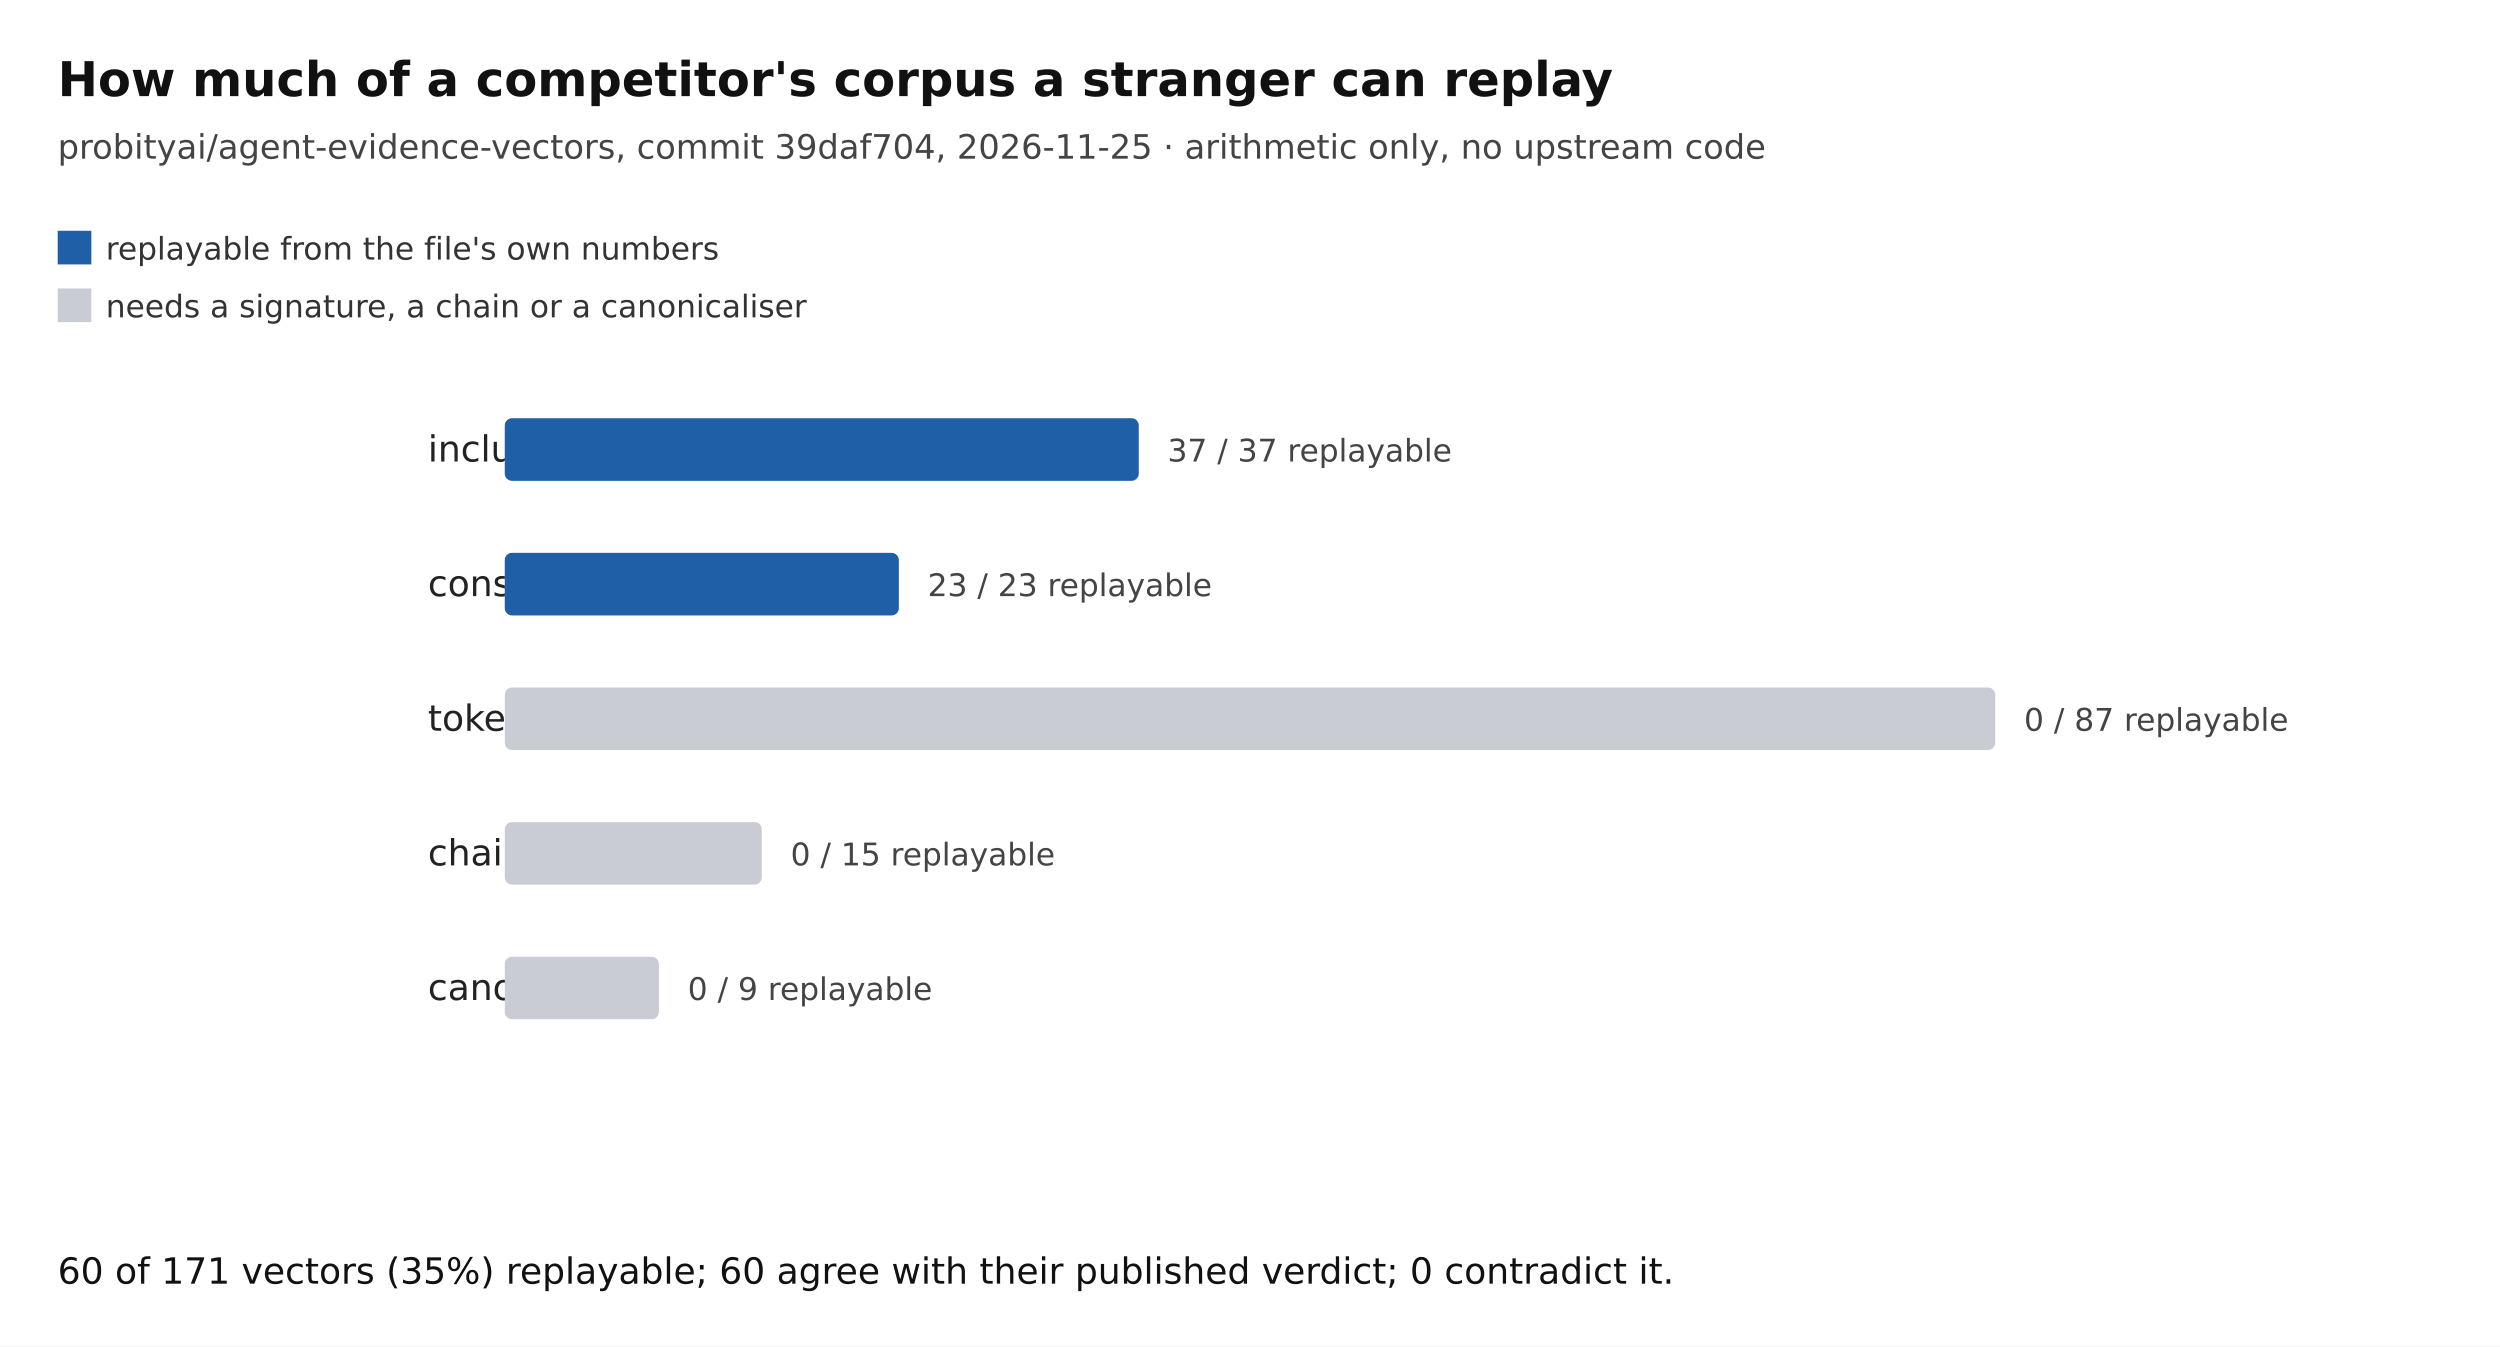
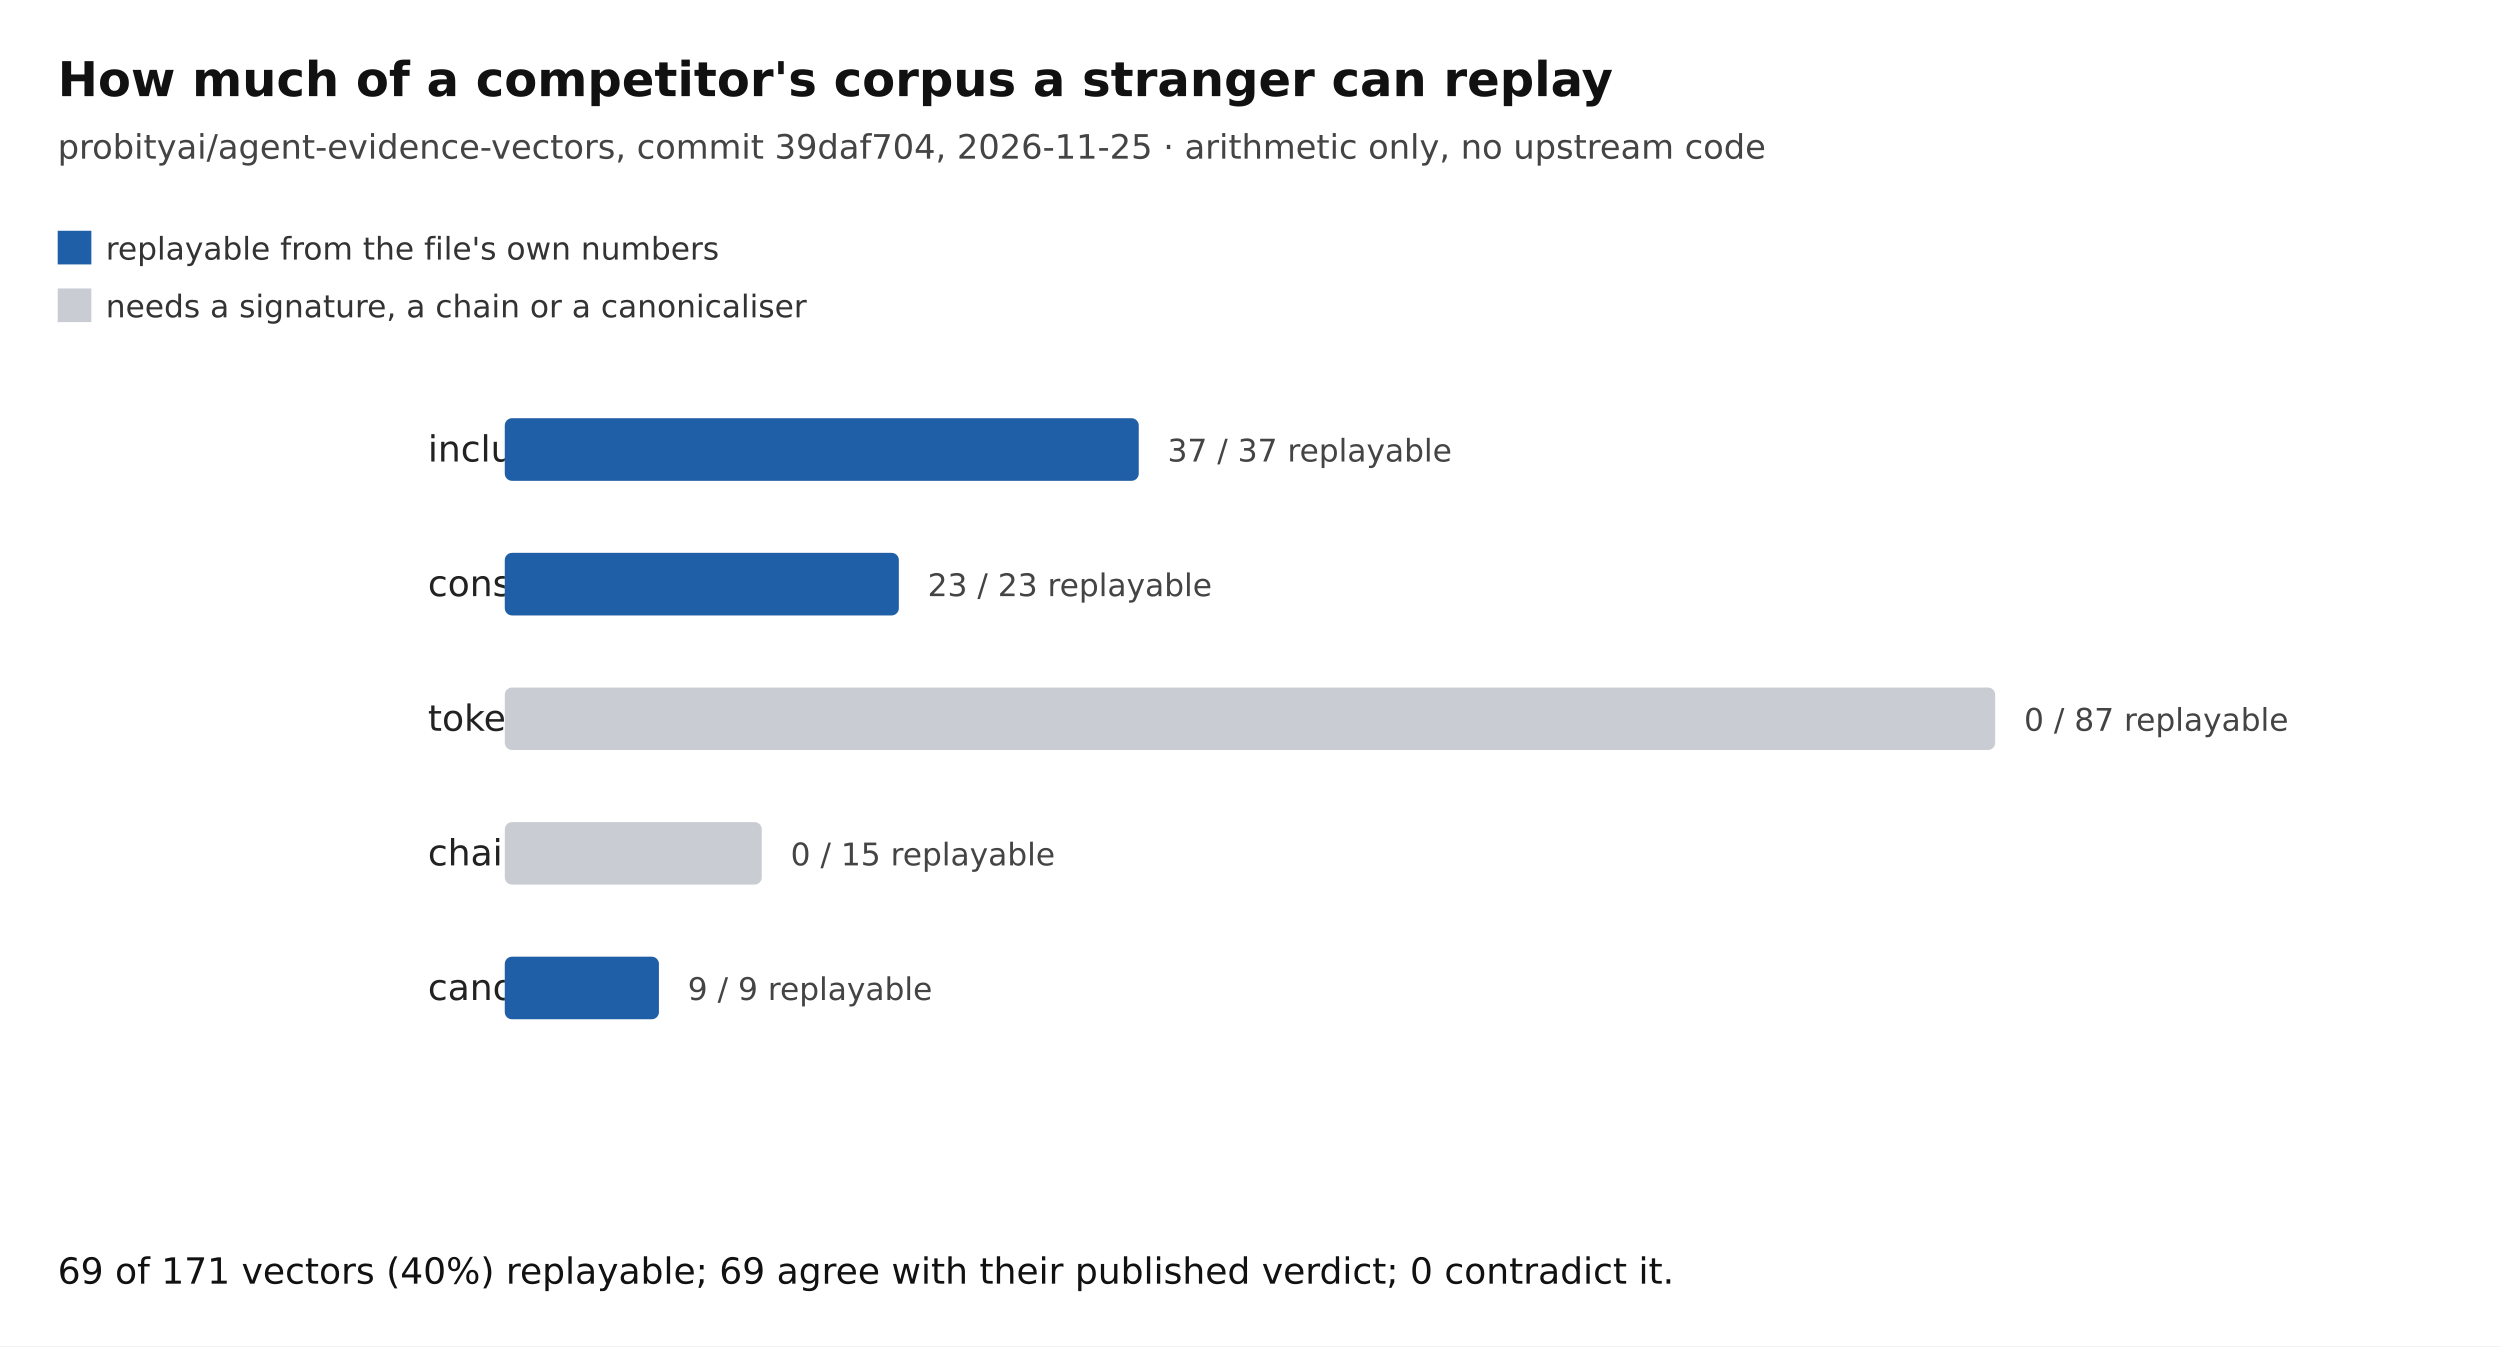
<svg xmlns="http://www.w3.org/2000/svg" width="1040" height="560" viewBox="0 0 1040 560" font-family="DejaVu Sans, Helvetica, sans-serif">
  <rect width="100%" height="100%" fill="#ffffff" />
  <text x="24" y="40" font-size="20" font-weight="600" fill="#111">How much of a competitor's corpus a stranger can replay</text>
  <text x="24" y="66" font-size="14" fill="#444">probityai/agent-evidence-vectors, commit 39daf704, 2026-11-25 · arithmetic only, no upstream code</text>
  <rect x="24" y="96" width="14" height="14" fill="#1f5fa8" />
  <text x="44" y="108" font-size="13" fill="#333">replayable from the file's own numbers</text>
  <rect x="24" y="120" width="14" height="14" fill="#c9cdd3" />
  <text x="44" y="132" font-size="13" fill="#333">needs a signature, a chain or a canonicaliser</text>
  <text x="178" y="192" font-size="15" fill="#222">inclusion</text>
  <rect x="210" y="174" width="263.7" height="26" fill="#c9cdd3" rx="3" />
  <rect x="210" y="174" width="263.7" height="26" fill="#1f5fa8" rx="3" />
  <text x="485.7" y="192" font-size="13" fill="#444">37 / 37 replayable</text>
  <text x="178" y="248" font-size="15" fill="#222">consistency</text>
  <rect x="210" y="230" width="163.9" height="26" fill="#c9cdd3" rx="3" />
  <rect x="210" y="230" width="163.9" height="26" fill="#1f5fa8" rx="3" />
  <text x="385.9" y="248" font-size="13" fill="#444">23 / 23 replayable</text>
  <text x="178" y="304" font-size="15" fill="#222">token</text>
  <rect x="210" y="286" width="620.0" height="26" fill="#c9cdd3" rx="3" />
  <rect x="210" y="286" width="0.0" height="26" fill="#1f5fa8" rx="3" />
  <text x="842.0" y="304" font-size="13" fill="#444">0 / 87 replayable</text>
  <text x="178" y="360" font-size="15" fill="#222">chain</text>
  <rect x="210" y="342" width="106.9" height="26" fill="#c9cdd3" rx="3" />
  <rect x="210" y="342" width="0.0" height="26" fill="#1f5fa8" rx="3" />
  <text x="328.9" y="360" font-size="13" fill="#444">0 / 15 replayable</text>
  <text x="178" y="416" font-size="15" fill="#222">canonical</text>
  <rect x="210" y="398" width="64.1" height="26" fill="#c9cdd3" rx="3" />
-   <rect x="210" y="398" width="0.0" height="26" fill="#1f5fa8" rx="3" />
-   <text x="286.1" y="416" font-size="13" fill="#444">0 / 9 replayable</text>
-   <text x="24" y="534" font-size="15" fill="#111">60 of 171 vectors (35%) replayable; 60 agree with their published verdict; 0 contradict it.</text>
+   <rect x="210" y="398" width="64.1" height="26" fill="#1f5fa8" rx="3" />
+   <text x="286.1" y="416" font-size="13" fill="#444">9 / 9 replayable</text>
+   <text x="24" y="534" font-size="15" fill="#111">69 of 171 vectors (40%) replayable; 69 agree with their published verdict; 0 contradict it.</text>
</svg>
